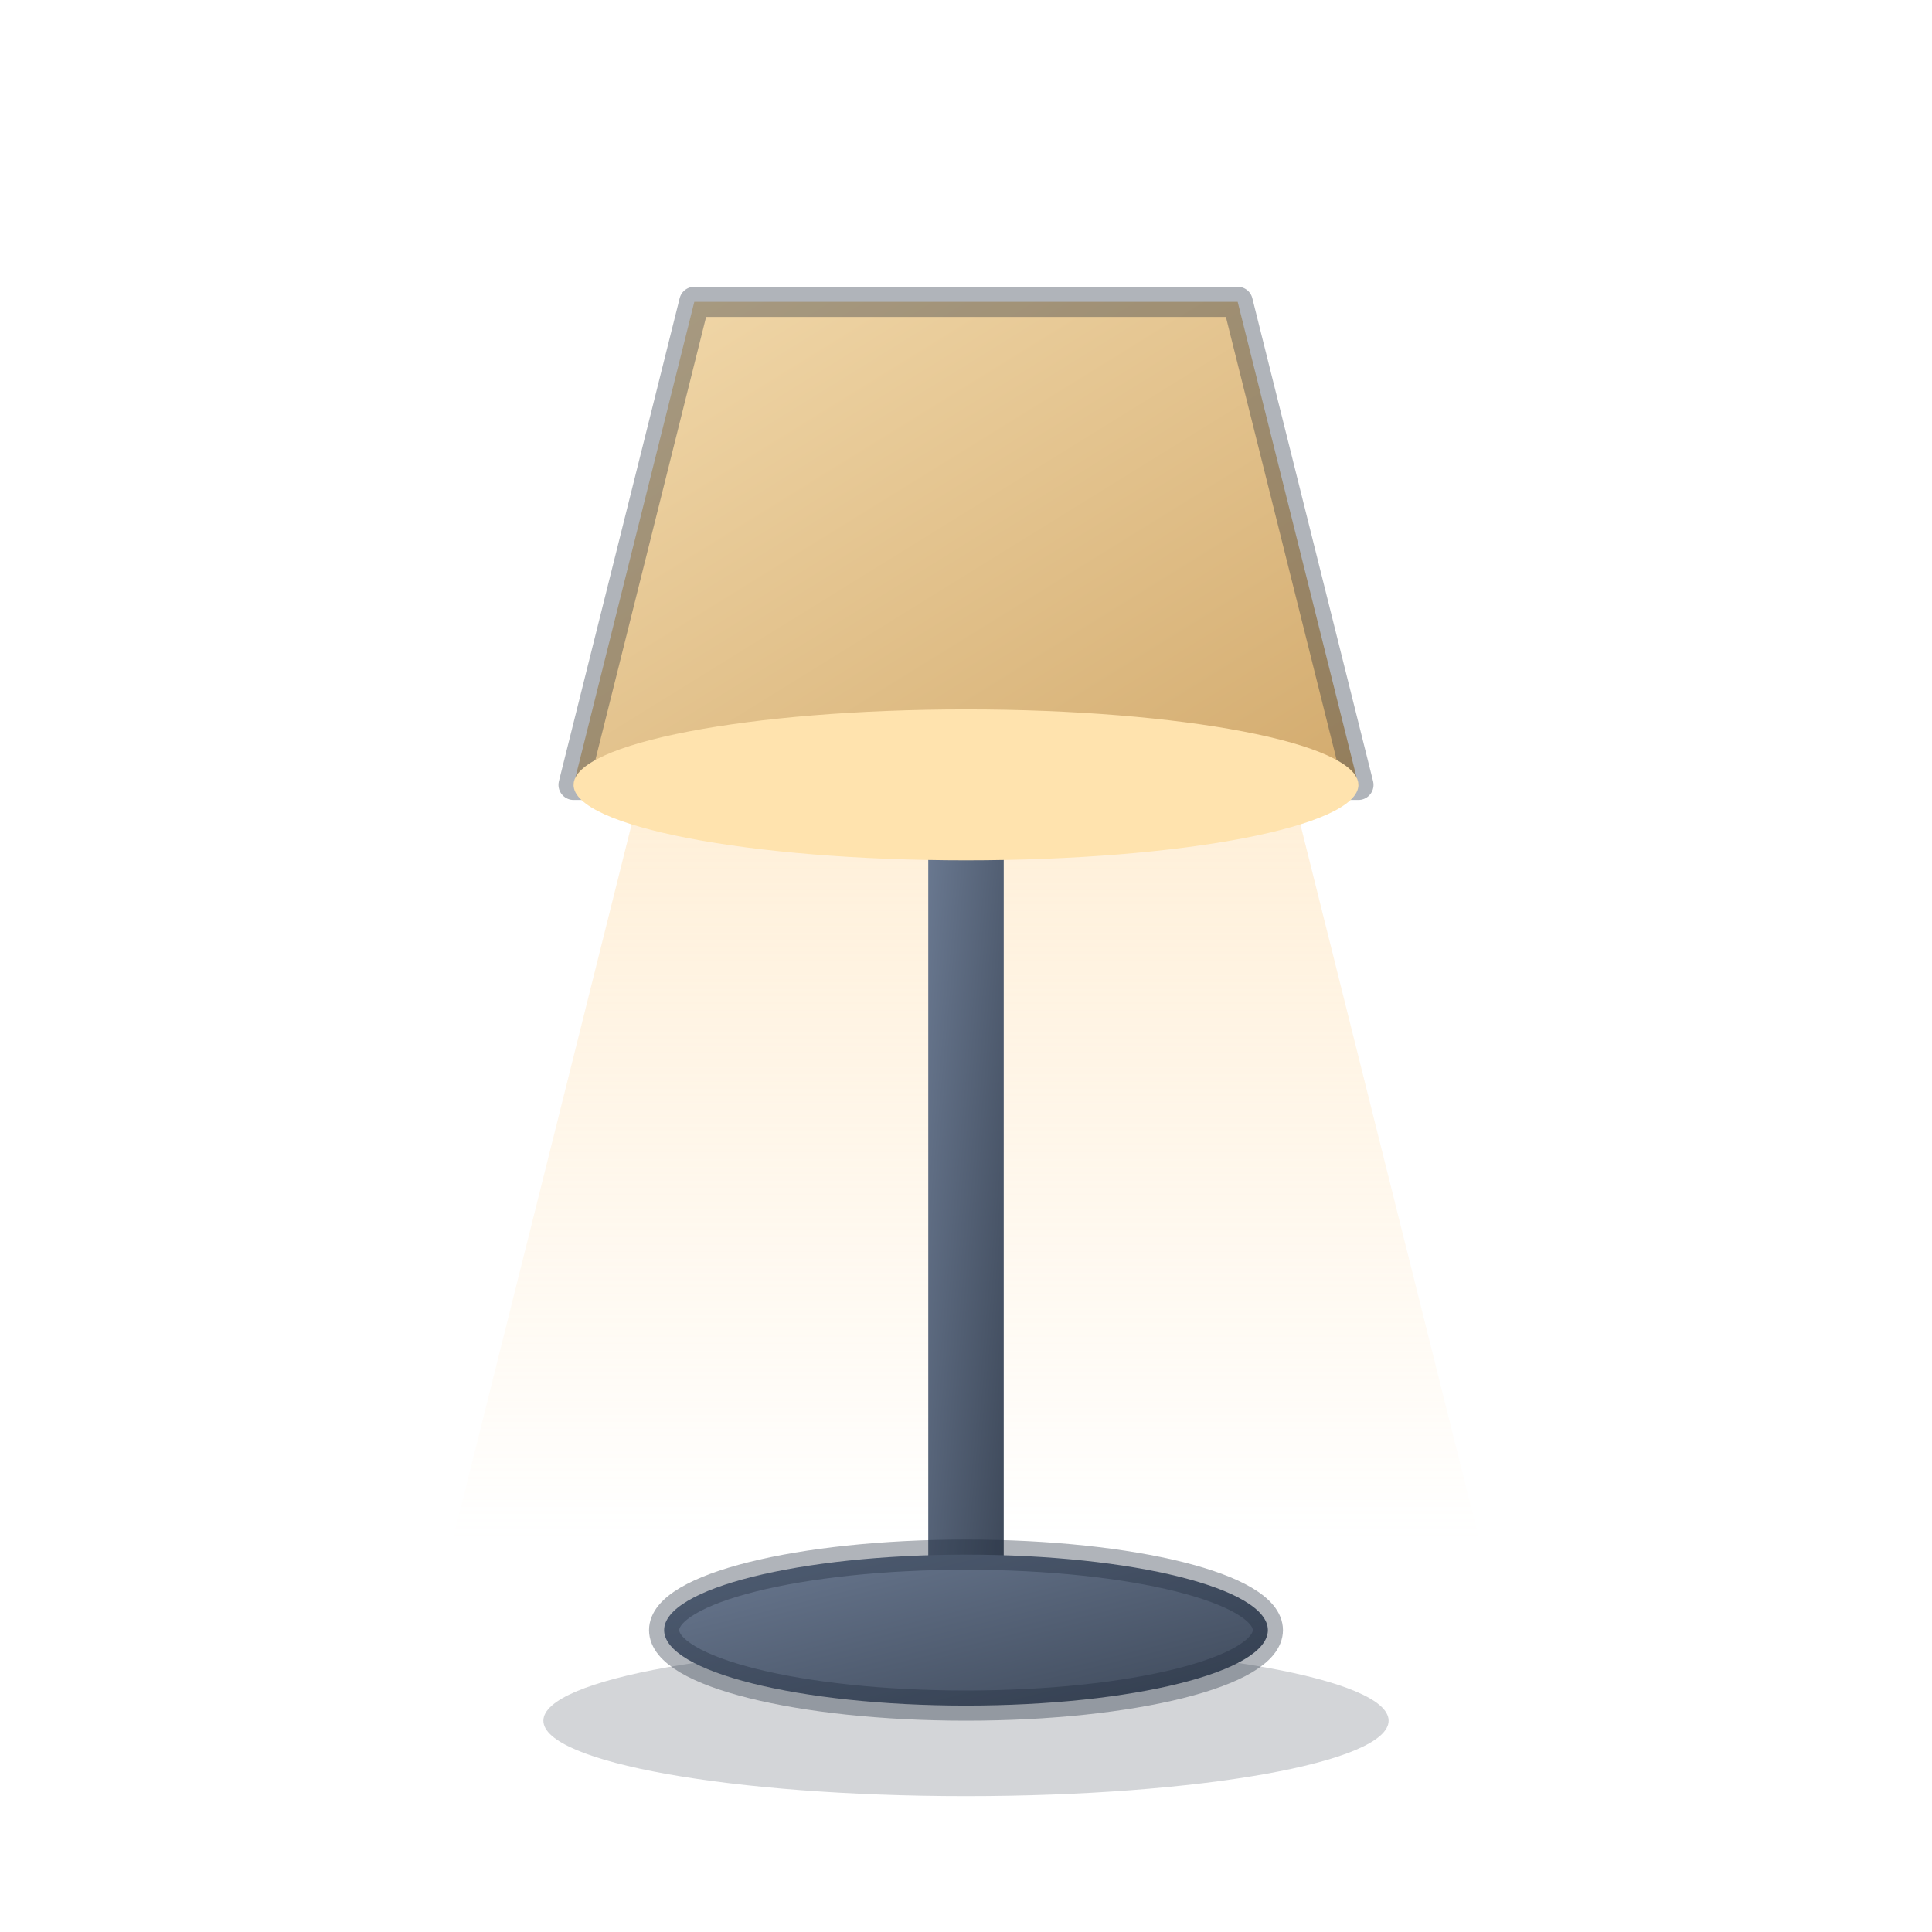
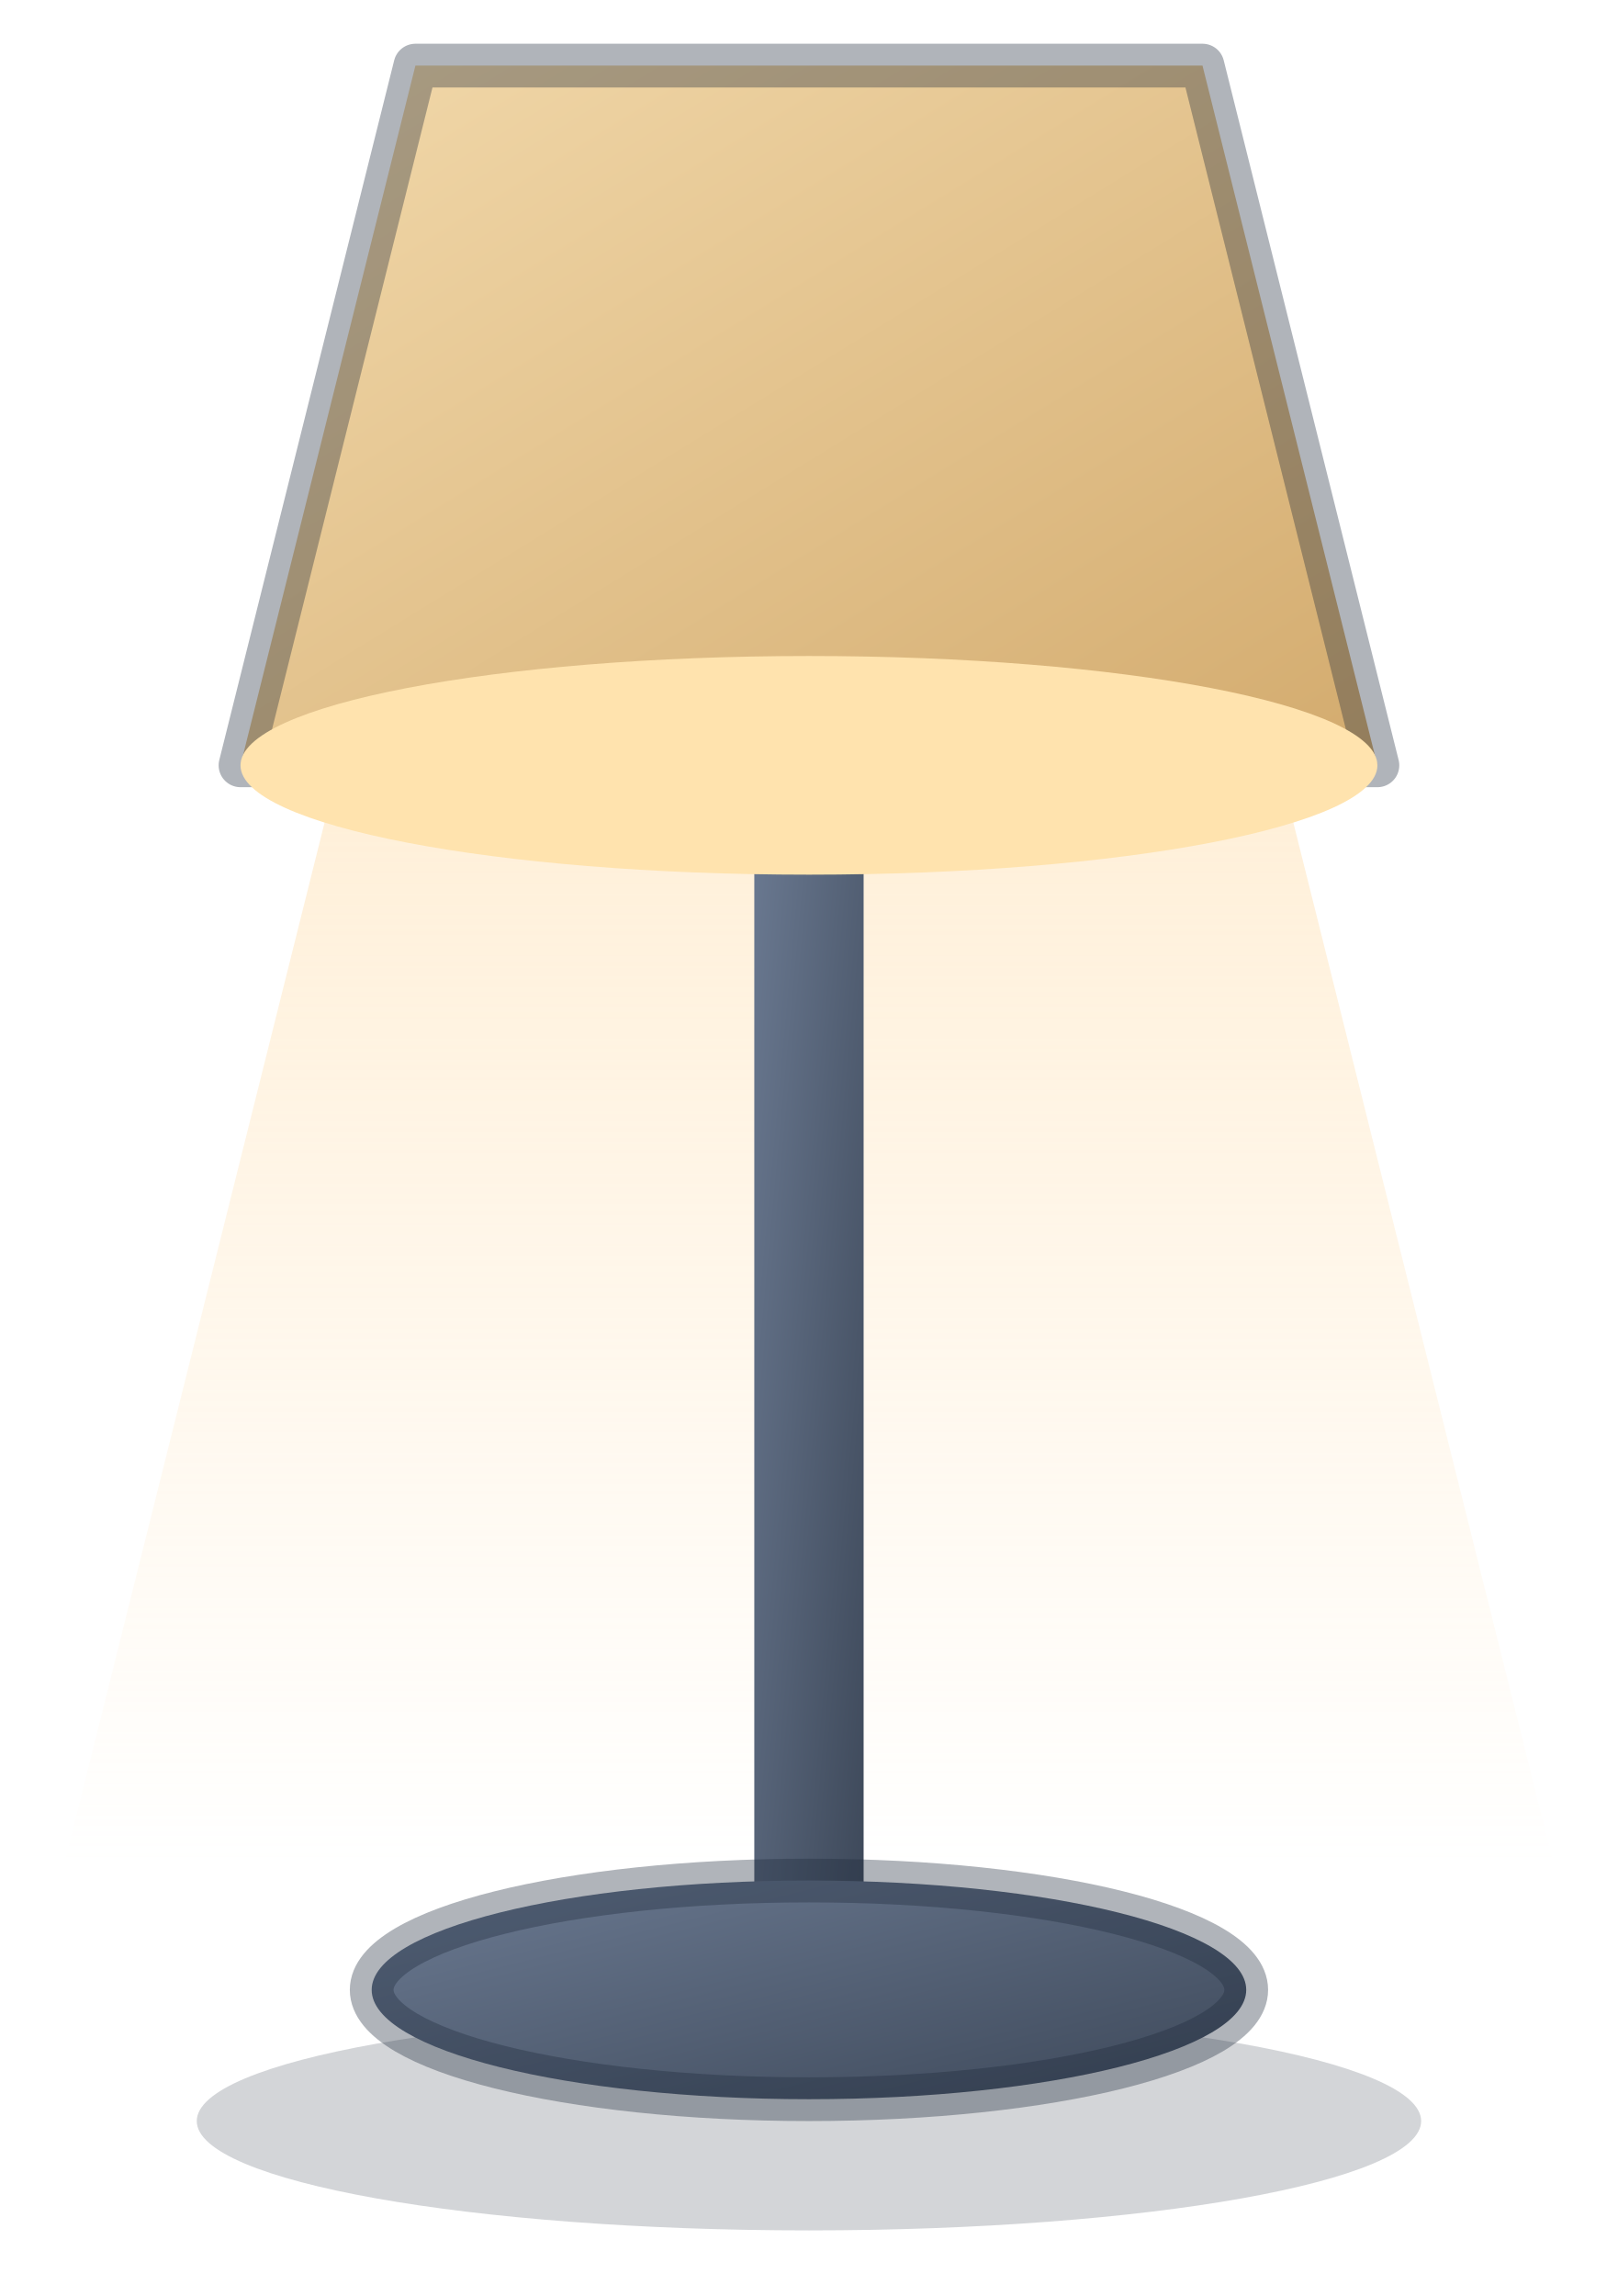
- <svg xmlns="http://www.w3.org/2000/svg" viewBox="0 0 128 128">
+ <svg xmlns="http://www.w3.org/2000/svg" viewBox="27 17 74 105">
  <defs>
    <linearGradient id="fp_shade" x1="0" y1="0" x2="1" y2="1">
      <stop offset="0" stop-color="#f2d9ab" />
      <stop offset="1" stop-color="#d3ab6e" />
    </linearGradient>
    <linearGradient id="fp_metal" x1="0" y1="0" x2="1" y2="1">
      <stop offset="0" stop-color="#6b7a92" />
      <stop offset="1" stop-color="#3d4859" />
    </linearGradient>
    <linearGradient id="fp_beam" x1="0" y1="0" x2="0" y2="1">
      <stop offset="0" stop-color="#ffd9a0" stop-opacity="0.4" />
      <stop offset="1" stop-color="#ffd9a0" stop-opacity="0" />
    </linearGradient>
  </defs>
  <ellipse cx="64" cy="114" rx="28" ry="5" fill="rgba(15, 23, 42, 0.18)" />
  <path d="M42 54 L86 54 L98 102 L30 102 Z" fill="url(#fp_beam)" />
  <rect x="61.5" y="52" width="5" height="54" fill="url(#fp_metal)" />
  <ellipse cx="64" cy="108" rx="20" ry="5" fill="url(#fp_metal)" stroke="rgba(30, 41, 59, 0.35)" stroke-width="2" />
  <path d="M46 20 L82 20 L90 52 L38 52 Z" fill="url(#fp_shade)" stroke="rgba(30, 41, 59, 0.35)" stroke-width="2" stroke-linejoin="round" />
  <ellipse cx="64" cy="52" rx="26" ry="5" fill="#ffe3ae" />
</svg>
